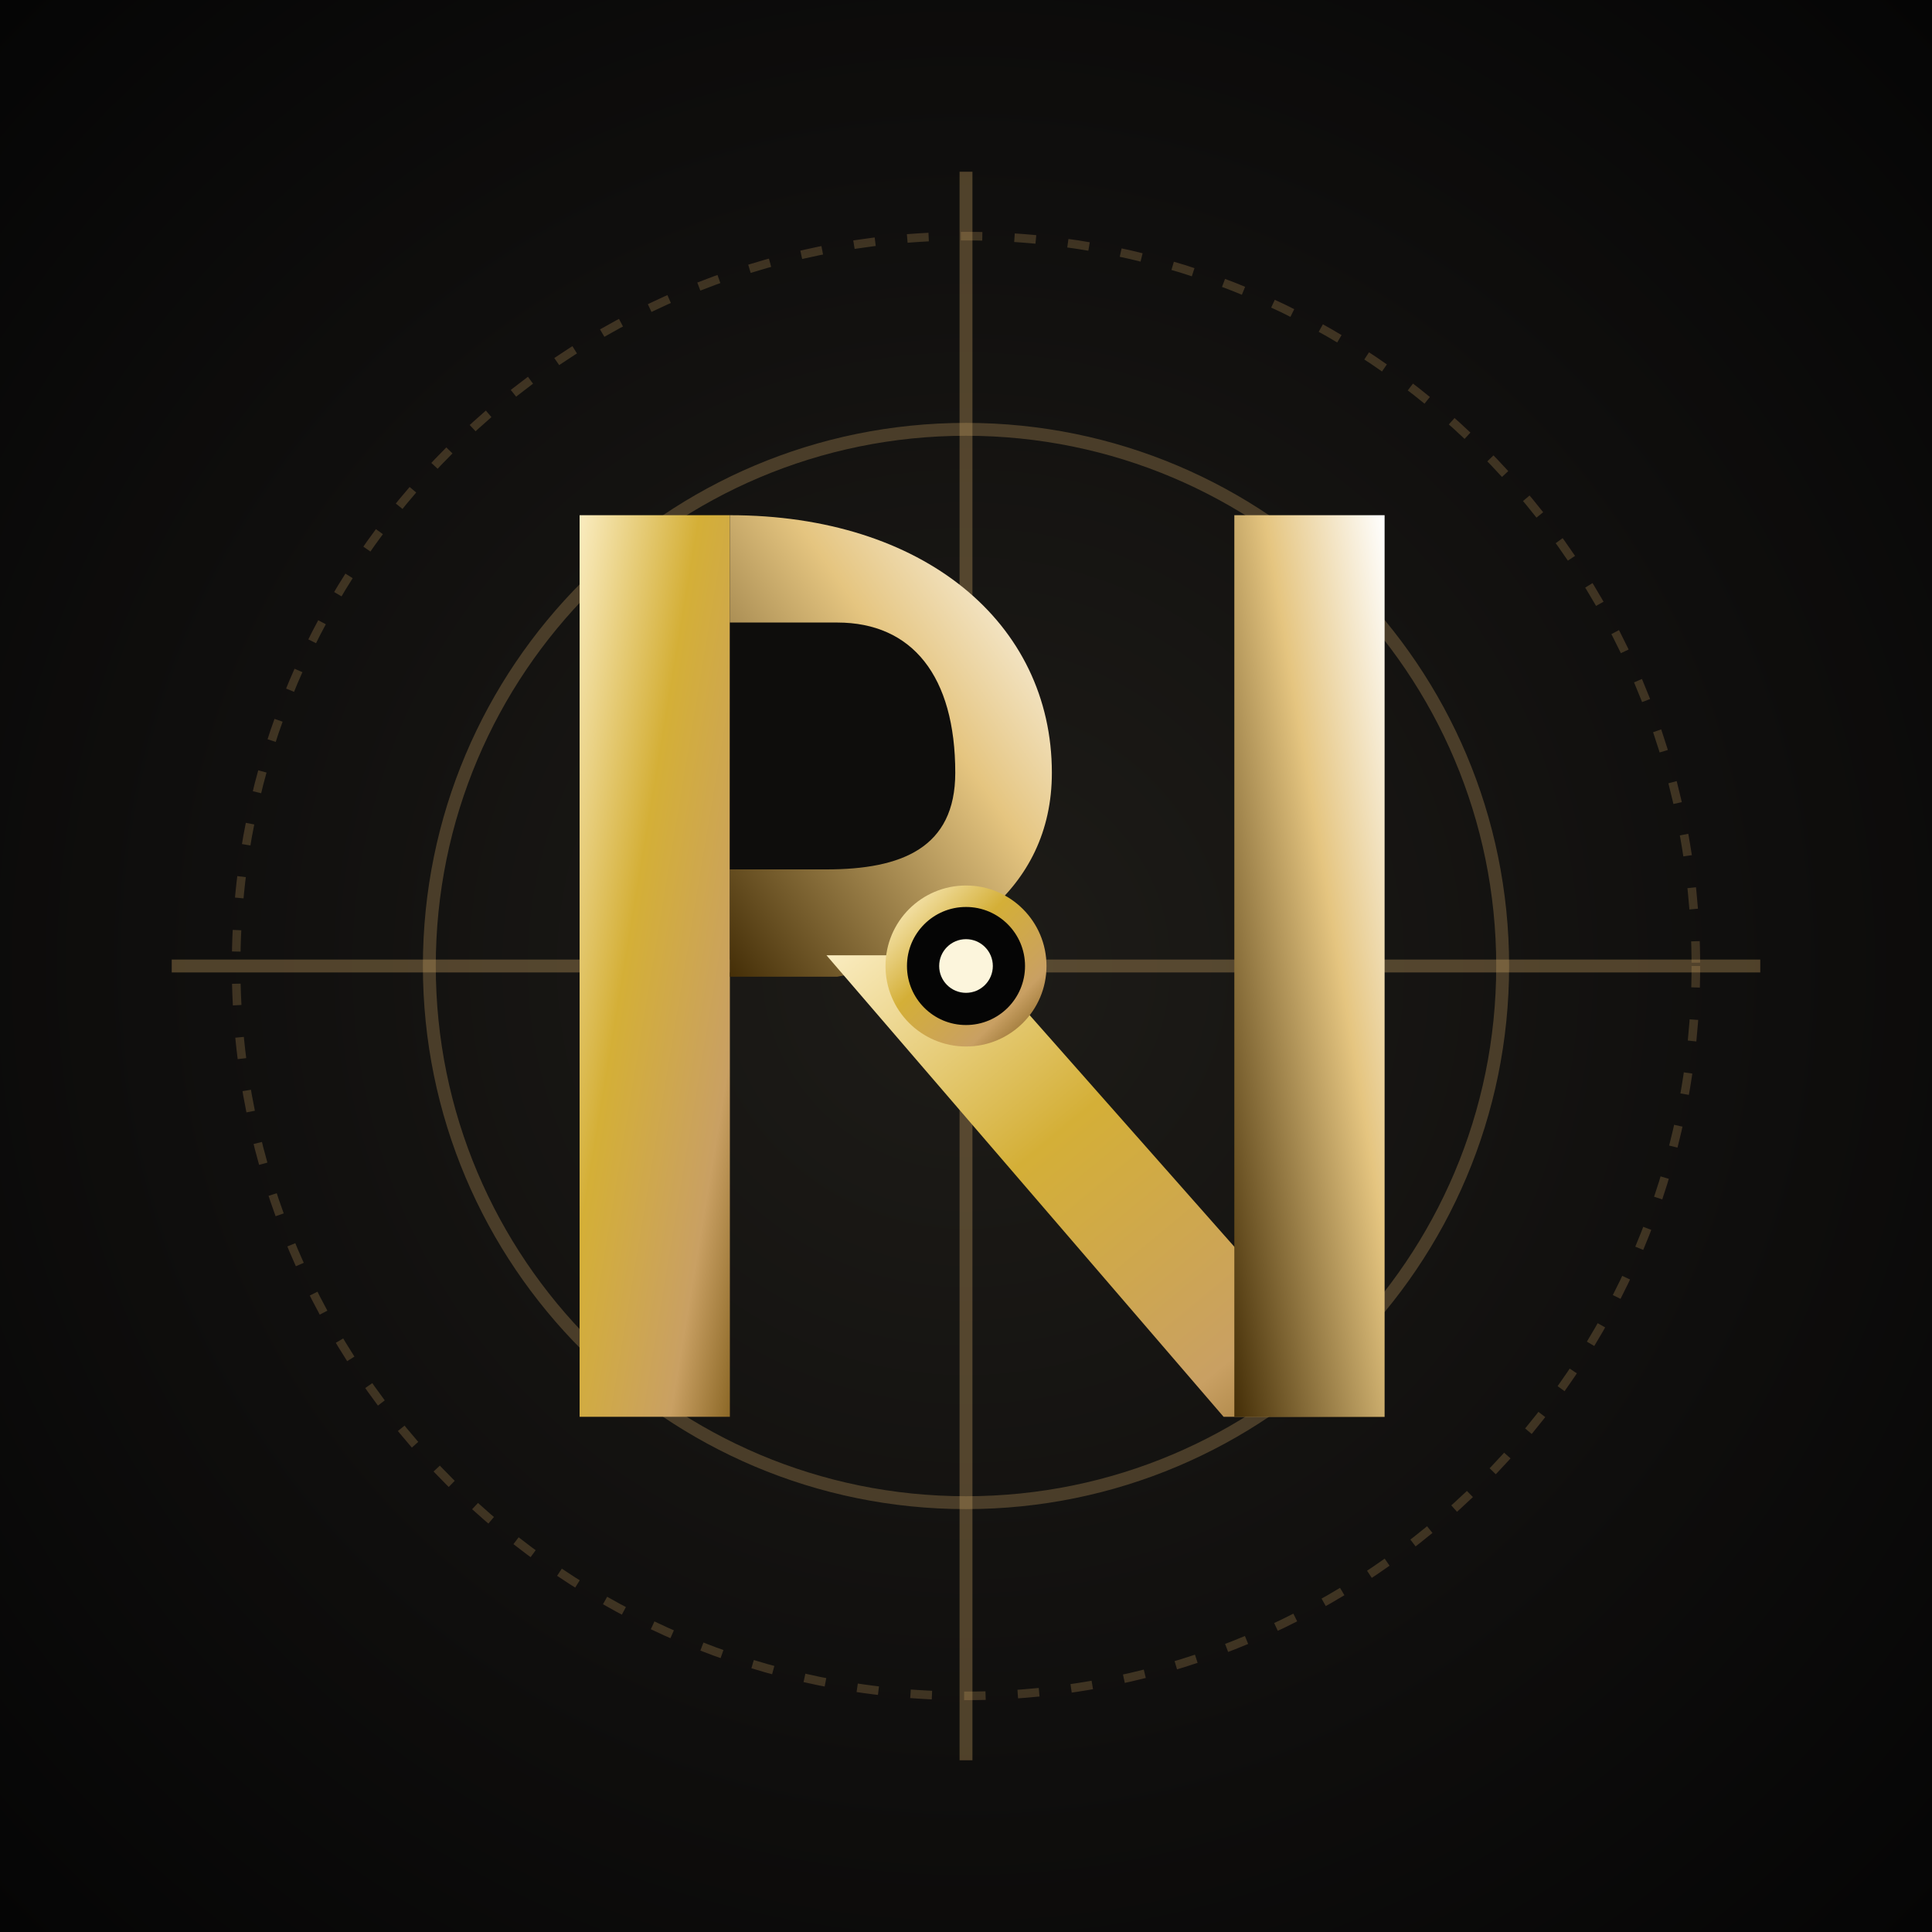
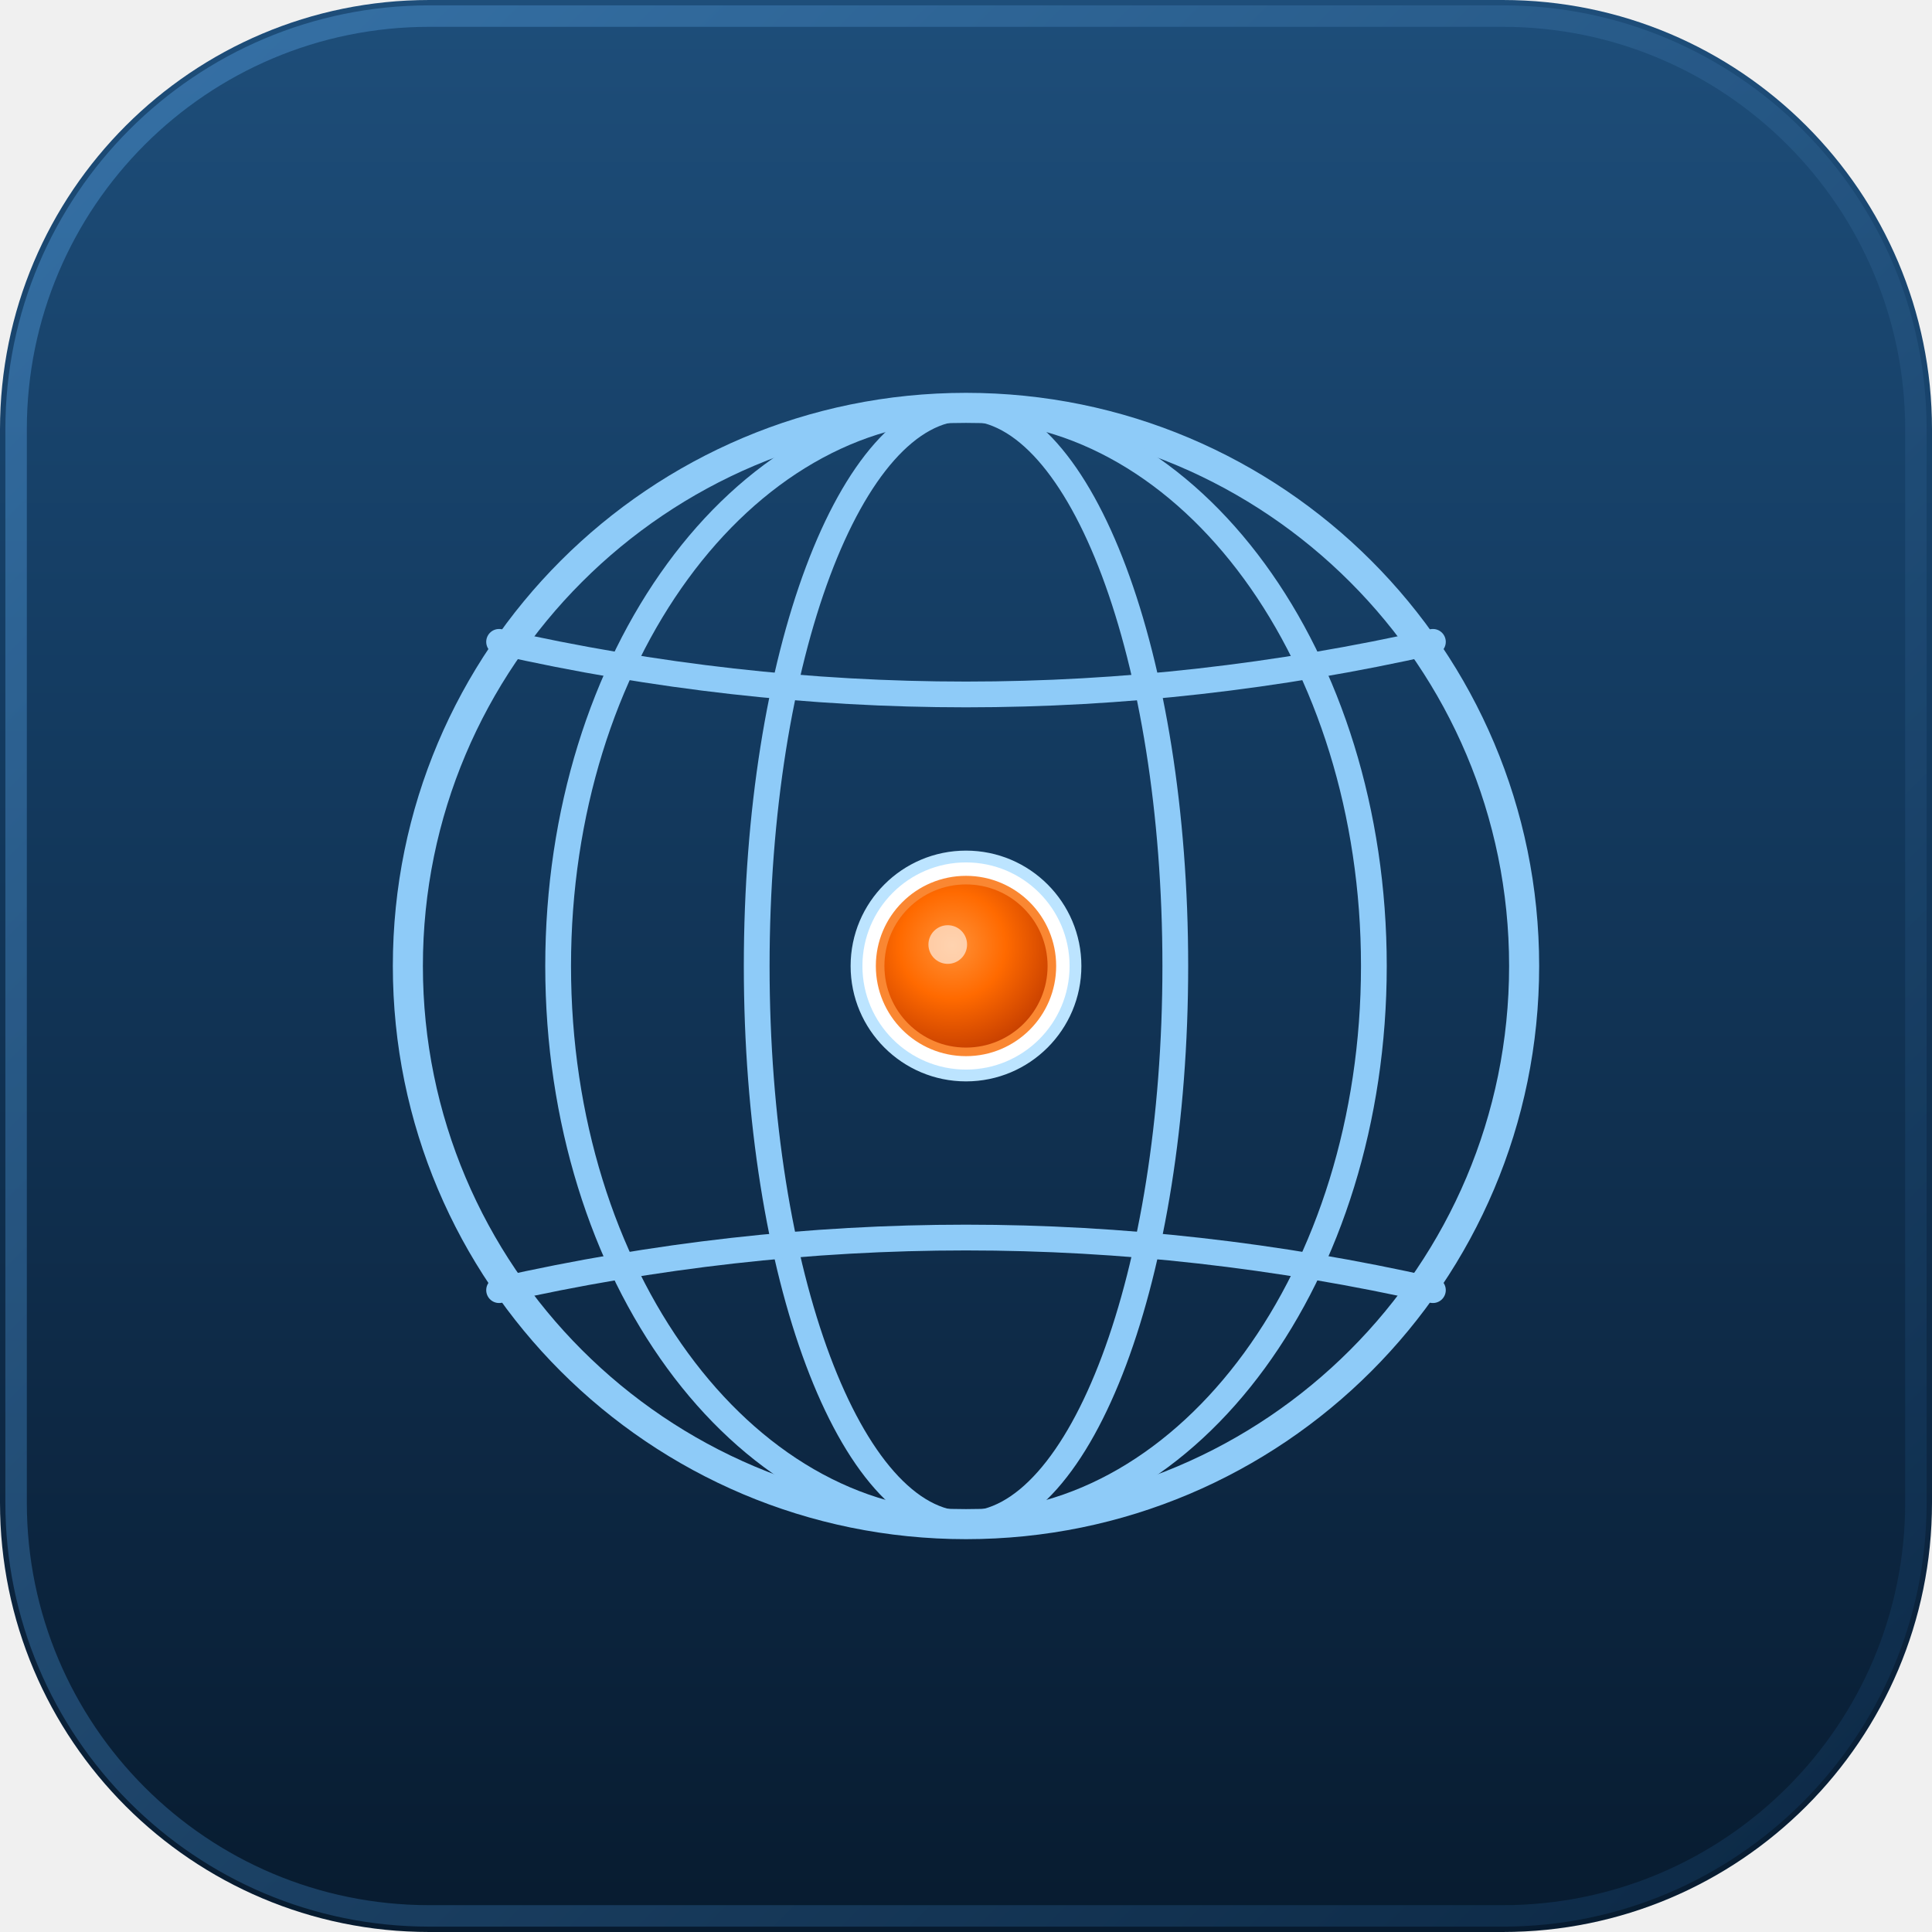
<svg xmlns="http://www.w3.org/2000/svg" viewBox="0 0 180 180" width="100%" height="100%">
  <defs>
-     <radialGradient id="bgGrad180" cx="50%" cy="50%" r="70%">
-       <stop offset="0%" stop-color="#1e1c18" />
-       <stop offset="60%" stop-color="#0f0e0d" />
-       <stop offset="100%" stop-color="#050505" />
+     <linearGradient id="bgNavyGrad180" x1="0%" y1="0%" x2="0%" y2="100%">
+       <stop offset="0%" stop-color="#1e4e7a" />
+       <stop offset="35%" stop-color="#143c62" />
+       <stop offset="80%" stop-color="#0c253f" />
+       <stop offset="100%" stop-color="#071b2f" />
+     </linearGradient>
+     <linearGradient id="borderSheen180" x1="0%" y1="0%" x2="100%" y2="100%">
+       <stop offset="0%" stop-color="#478bc7" stop-opacity="0.6" />
+       <stop offset="100%" stop-color="#0e2f50" stop-opacity="0.6" />
+     </linearGradient>
+     <linearGradient id="reticleGrad180" x1="0%" y1="0%" x2="100%" y2="100%">
+       <stop offset="0%" stop-color="#bce4ff" />
+       <stop offset="100%" stop-color="#8ecbf8" />
+     </linearGradient>
+     <radialGradient id="orangeCore180" cx="42%" cy="38%" r="62%">
+       <stop offset="0%" stop-color="#ff9138" />
+       <stop offset="50%" stop-color="#ff6a00" />
+       <stop offset="100%" stop-color="#c94100" />
    </radialGradient>
-     <linearGradient id="goldPrimary180" x1="0%" y1="0%" x2="100%" y2="100%">
-       <stop offset="0%" stop-color="#faecc0" />
-       <stop offset="40%" stop-color="#d4af37" />
-       <stop offset="80%" stop-color="#c9a063" />
-       <stop offset="100%" stop-color="#8c6827" />
-     </linearGradient>
-     <linearGradient id="goldAccent180" x1="100%" y1="0%" x2="0%" y2="100%">
-       <stop offset="0%" stop-color="#ffffff" />
-       <stop offset="40%" stop-color="#e5c580" />
-       <stop offset="100%" stop-color="#442e07" />
-     </linearGradient>
  </defs>
-   <rect width="180" height="180" fill="url(#bgGrad180)" />
-   <circle cx="90" cy="90" r="68" fill="none" stroke="#c9a063" stroke-width="0.8" stroke-opacity="0.25" stroke-dasharray="2 3" />
-   <circle cx="90" cy="90" r="50" fill="none" stroke="#c9a063" stroke-width="1.2" stroke-opacity="0.3" />
-   <line x1="90" y1="16" x2="90" y2="164" stroke="#c9a063" stroke-width="1.2" stroke-opacity="0.35" />
-   <line x1="16" y1="90" x2="164" y2="90" stroke="#c9a063" stroke-width="1.2" stroke-opacity="0.35" />
-   <path d="M 54 48 L 68 48 L 68 132 L 54 132 Z" fill="url(#goldPrimary180)" />
-   <path d="M 68 48 C 86 48 98 58 98 72 C 98 83 89 89 78 91 L 68 91 Z" fill="url(#goldAccent180)" />
-   <path d="M 68 58 L 78 58 C 85 58 89 63 89 72 C 89 79 84 81 77 81 L 68 81 Z" fill="#0e0d0c" />
-   <path d="M 77 89 L 114 132 L 129 132 L 91 89 Z" fill="url(#goldPrimary180)" />
-   <path d="M 115 48 L 129 48 L 129 132 L 115 132 Z" fill="url(#goldAccent180)" />
-   <circle cx="90" cy="90" r="6.5" fill="#050505" stroke="url(#goldPrimary180)" stroke-width="2" />
-   <circle cx="90" cy="90" r="2.5" fill="#fcf5dc" />
+   <rect width="180" height="180" rx="40" fill="url(#bgNavyGrad180)" />
+   <rect x="1.5" y="1.5" width="177" height="177" rx="38.5" fill="none" stroke="url(#borderSheen180)" stroke-width="2" />
+   <g>
+     <circle cx="90" cy="90" r="52" fill="none" stroke="#8ecbf8" stroke-width="2.8" />
+     <ellipse cx="90" cy="90" rx="19.5" ry="52" fill="none" stroke="#8ecbf8" stroke-width="2.4" />
+     <ellipse cx="90" cy="90" rx="38" ry="52" fill="none" stroke="#8ecbf8" stroke-width="2.4" />
+     <path d="M 46.5 59.8 Q 90 69.6 133.5 59.8" fill="none" stroke="#8ecbf8" stroke-width="2.4" stroke-linecap="round" />
+     <path d="M 46.5 120.2 Q 90 110.4 133.5 120.2" fill="none" stroke="#8ecbf8" stroke-width="2.4" stroke-linecap="round" />
+     <line x1="25.5" y1="90" x2="154.5" y2="90" stroke="url(#reticleGrad180)" stroke-width="3" />
+     <line x1="25.5" y1="82" x2="25.5" y2="98" stroke="url(#reticleGrad180)" stroke-width="3" stroke-linecap="round" />
+     <line x1="154.5" y1="82" x2="154.5" y2="98" stroke="url(#reticleGrad180)" stroke-width="3" stroke-linecap="round" />
+     <line x1="90" y1="25.5" x2="90" y2="154.5" stroke="url(#reticleGrad180)" stroke-width="3" />
+     <line x1="82" y1="25.5" x2="98" y2="25.5" stroke="url(#reticleGrad180)" stroke-width="3" stroke-linecap="round" />
+     <line x1="82" y1="154.5" x2="98" y2="154.5" stroke="url(#reticleGrad180)" stroke-width="3" stroke-linecap="round" />
+     <circle cx="90" cy="90" r="10.2" fill="#ffffff" stroke="#bce4ff" stroke-width="1.1" />
+     <circle cx="90" cy="90" r="8" fill="url(#orangeCore180)" stroke="#fa8732" stroke-width="0.8" />
+     <circle cx="88.3" cy="88" r="1.8" fill="#ffffff" opacity="0.6" />
+   </g>
</svg>
